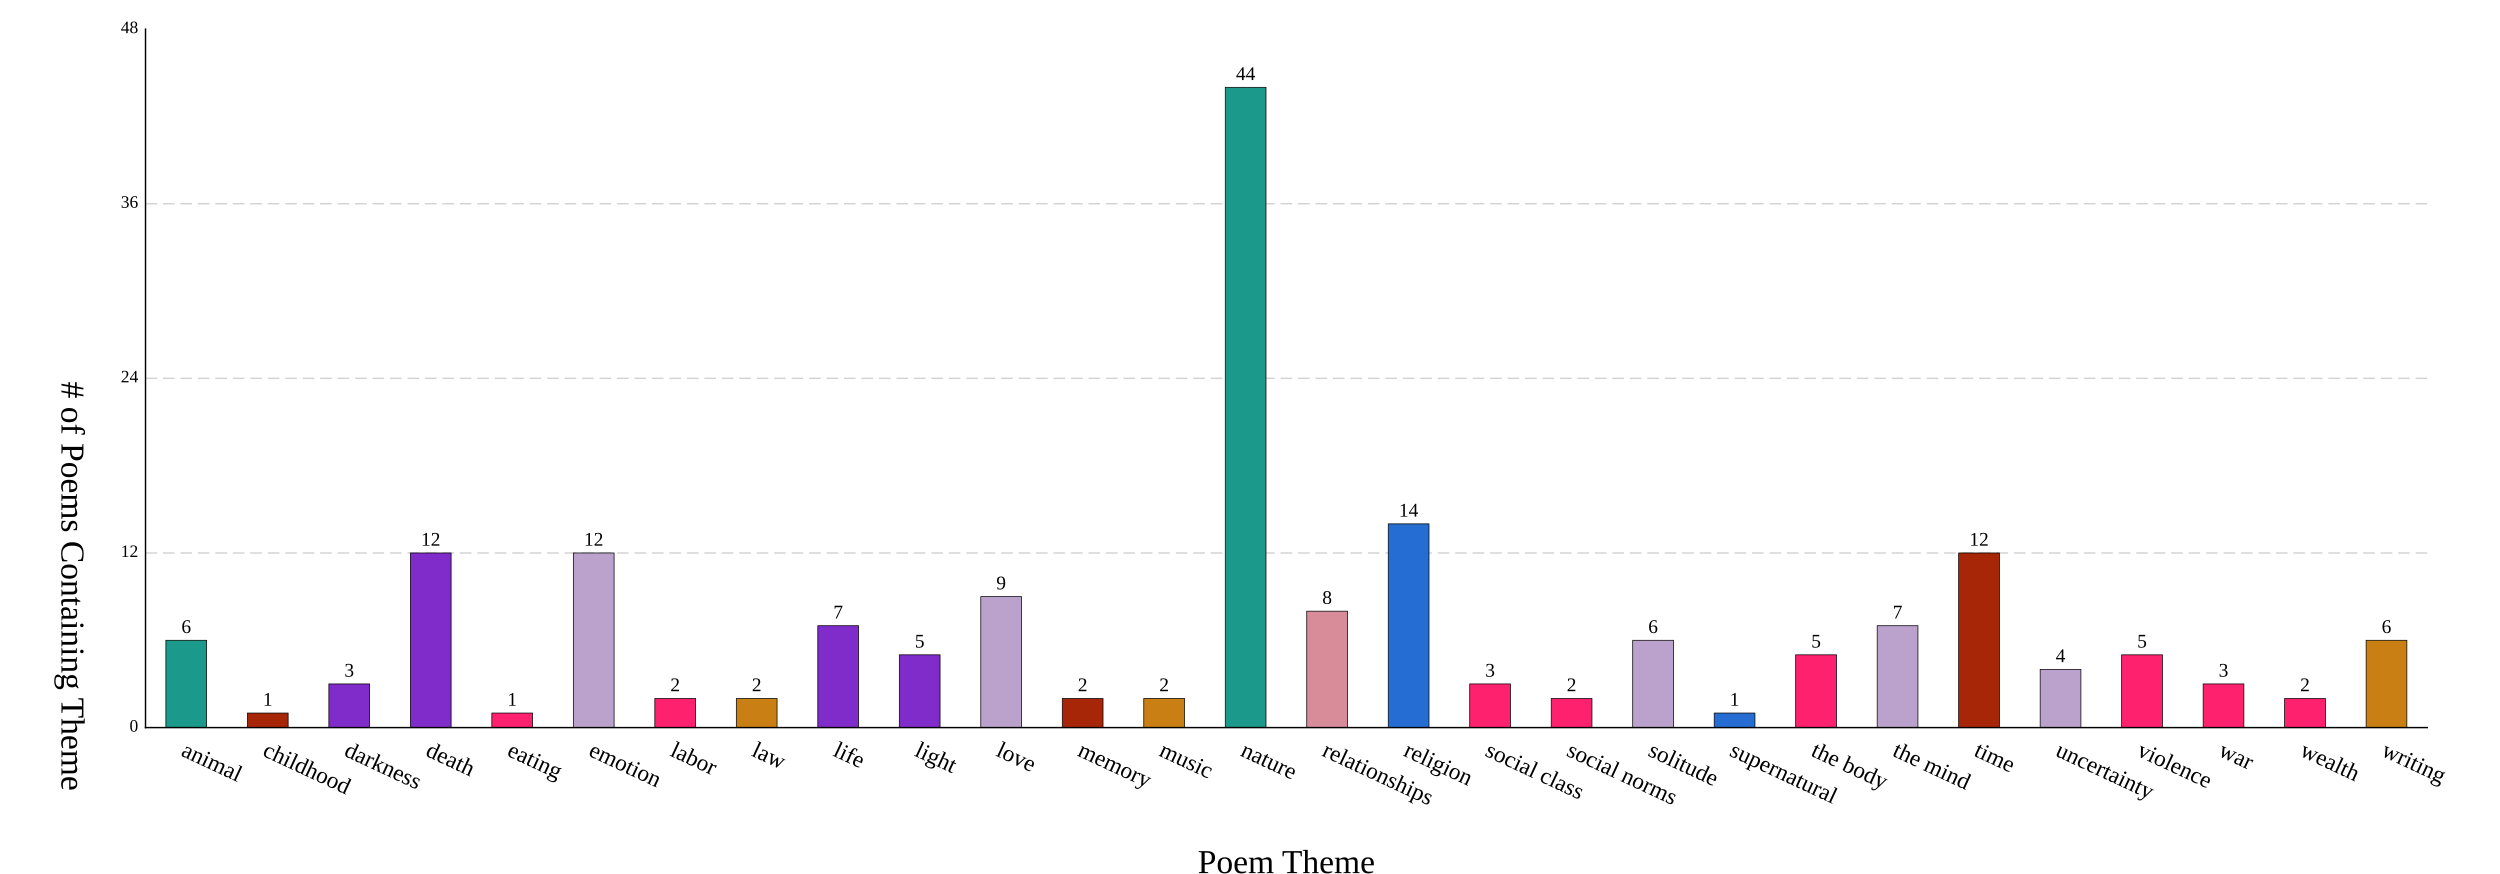
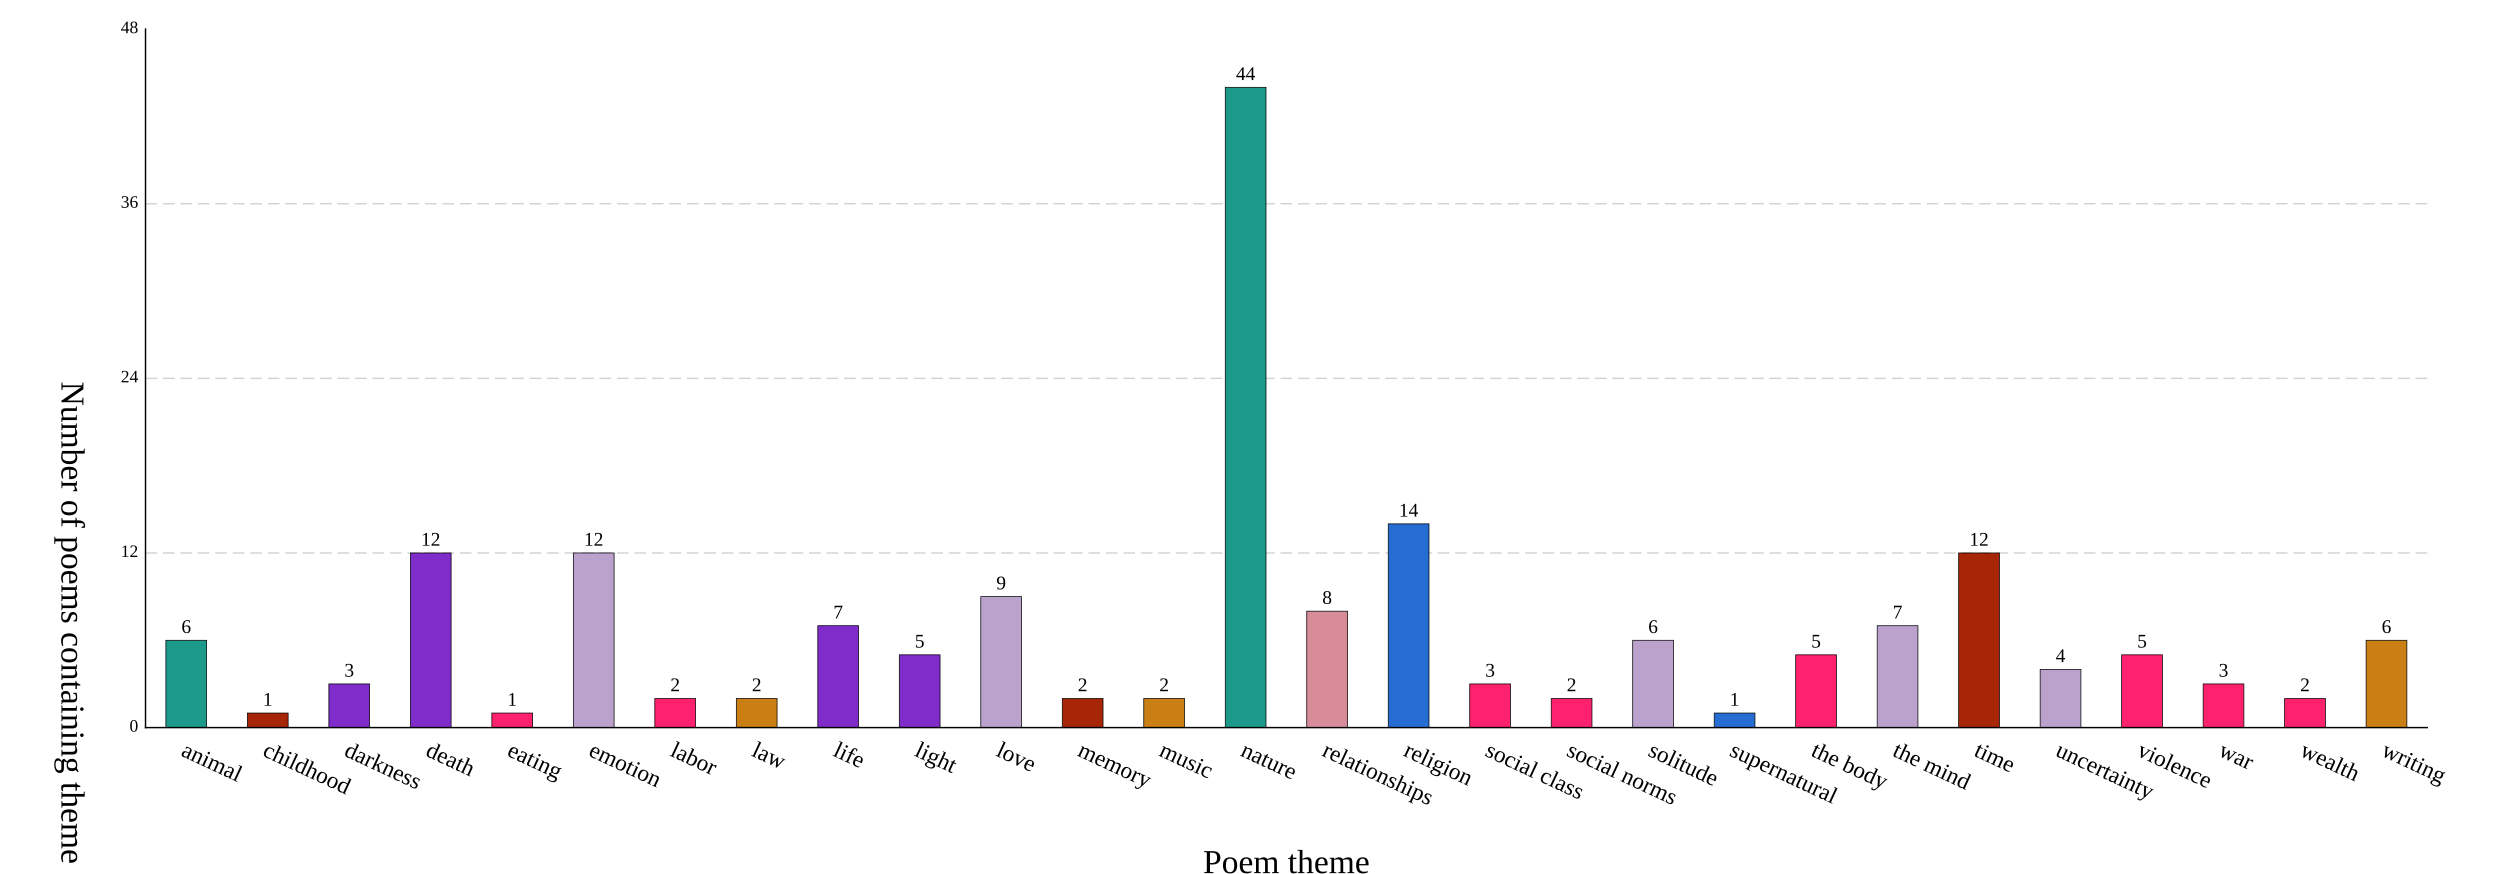
<svg xmlns="http://www.w3.org/2000/svg" viewBox="-100 -500 1718 600" width="100%">
  <g>
    <line x1="0" x2="1568" y1="-240" y2="-240" stroke="lightgray" stroke-dasharray="8 4" stroke-width="1" />
    <line x1="0" x2="1568" y1="-120" y2="-120" stroke="lightgray" stroke-dasharray="8 4" stroke-width="1" />
    <line x1="0" x2="1568" y1="-360" y2="-360" stroke="lightgray" stroke-dasharray="8 4" stroke-width="1" />
    <rect x="14" y="-60" stroke="black" stroke-width=".5" fill="#1B998B" width="28" height="60" />
    <text x="28" y="20" text-anchor="start" font-size="medium" transform="rotate(25, 28, 10)">animal</text>
    <text x="28" y="-65" text-anchor="middle" fill="black" font-size="small">6</text>
    <rect x="70" y="-10" stroke="black" stroke-width=".5" fill="#A72608" width="28" height="10" />
    <text x="84" y="20" text-anchor="start" font-size="medium" transform="rotate(25, 84, 10)">childhood</text>
    <text x="84" y="-15" text-anchor="middle" fill="black" font-size="small">1</text>
    <rect x="126" y="-30" stroke="black" stroke-width=".5" fill="#7F2CCB" width="28" height="30" />
    <text x="140" y="20" text-anchor="start" font-size="medium" transform="rotate(25, 140, 10)">darkness</text>
    <text x="140" y="-35" text-anchor="middle" fill="black" font-size="small">3</text>
    <rect x="182" y="-120" stroke="black" stroke-width=".5" fill="#7F2CCB" width="28" height="120" />
    <text x="196" y="20" text-anchor="start" font-size="medium" transform="rotate(25, 196, 10)">death</text>
    <text x="196" y="-125" text-anchor="middle" fill="black" font-size="small">12</text>
    <rect x="238" y="-10" stroke="black" stroke-width=".5" fill="#FD216E" width="28" height="10" />
    <text x="252" y="20" text-anchor="start" font-size="medium" transform="rotate(25, 252, 10)">eating</text>
    <text x="252" y="-15" text-anchor="middle" fill="black" font-size="small">1</text>
    <rect x="294" y="-120" stroke="black" stroke-width=".5" fill="#BBA2CD" width="28" height="120" />
    <text x="308" y="20" text-anchor="start" font-size="medium" transform="rotate(25, 308, 10)">emotion</text>
    <text x="308" y="-125" text-anchor="middle" fill="black" font-size="small">12</text>
    <rect x="350" y="-20" stroke="black" stroke-width=".5" fill="#FD216E" width="28" height="20" />
    <text x="364" y="20" text-anchor="start" font-size="medium" transform="rotate(25, 364, 10)">labor</text>
    <text x="364" y="-25" text-anchor="middle" fill="black" font-size="small">2</text>
    <rect x="406" y="-20" stroke="black" stroke-width=".5" fill="#c97f14" width="28" height="20" />
    <text x="420" y="20" text-anchor="start" font-size="medium" transform="rotate(25, 420, 10)">law</text>
    <text x="420" y="-25" text-anchor="middle" fill="black" font-size="small">2</text>
    <rect x="462" y="-70" stroke="black" stroke-width=".5" fill="#7F2CCB" width="28" height="70" />
    <text x="476" y="20" text-anchor="start" font-size="medium" transform="rotate(25, 476, 10)">life</text>
    <text x="476" y="-75" text-anchor="middle" fill="black" font-size="small">7</text>
    <rect x="518" y="-50" stroke="black" stroke-width=".5" fill="#7F2CCB" width="28" height="50" />
    <text x="532" y="20" text-anchor="start" font-size="medium" transform="rotate(25, 532, 10)">light</text>
    <text x="532" y="-55" text-anchor="middle" fill="black" font-size="small">5</text>
    <rect x="574" y="-90" stroke="black" stroke-width=".5" fill="#BBA2CD" width="28" height="90" />
    <text x="588" y="20" text-anchor="start" font-size="medium" transform="rotate(25, 588, 10)">love</text>
    <text x="588" y="-95" text-anchor="middle" fill="black" font-size="small">9</text>
    <rect x="630" y="-20" stroke="black" stroke-width=".5" fill="#A72608" width="28" height="20" />
    <text x="644" y="20" text-anchor="start" font-size="medium" transform="rotate(25, 644, 10)">memory</text>
    <text x="644" y="-25" text-anchor="middle" fill="black" font-size="small">2</text>
    <rect x="686" y="-20" stroke="black" stroke-width=".5" fill="#c97f14" width="28" height="20" />
    <text x="700" y="20" text-anchor="start" font-size="medium" transform="rotate(25, 700, 10)">music</text>
    <text x="700" y="-25" text-anchor="middle" fill="black" font-size="small">2</text>
    <rect x="742" y="-440" stroke="black" stroke-width=".5" fill="#1B998B" width="28" height="440" />
    <text x="756" y="20" text-anchor="start" font-size="medium" transform="rotate(25, 756, 10)">nature</text>
    <text x="756" y="-445" text-anchor="middle" fill="black" font-size="small">44</text>
    <rect x="798" y="-80" stroke="black" stroke-width=".5" fill="#D88C9A" width="28" height="80" />
    <text x="812" y="20" text-anchor="start" font-size="medium" transform="rotate(25, 812, 10)">relationships</text>
    <text x="812" y="-85" text-anchor="middle" fill="black" font-size="small">8</text>
    <rect x="854" y="-140" stroke="black" stroke-width=".5" fill="#266DD3" width="28" height="140" />
    <text x="868" y="20" text-anchor="start" font-size="medium" transform="rotate(25, 868, 10)">religion</text>
    <text x="868" y="-145" text-anchor="middle" fill="black" font-size="small">14</text>
    <rect x="910" y="-30" stroke="black" stroke-width=".5" fill="#FD216E" width="28" height="30" />
    <text x="924" y="20" text-anchor="start" font-size="medium" transform="rotate(25, 924, 10)">social class</text>
    <text x="924" y="-35" text-anchor="middle" fill="black" font-size="small">3</text>
    <rect x="966" y="-20" stroke="black" stroke-width=".5" fill="#FD216E" width="28" height="20" />
    <text x="980" y="20" text-anchor="start" font-size="medium" transform="rotate(25, 980, 10)">social norms</text>
    <text x="980" y="-25" text-anchor="middle" fill="black" font-size="small">2</text>
    <rect x="1022" y="-60" stroke="black" stroke-width=".5" fill="#BBA2CD" width="28" height="60" />
    <text x="1036" y="20" text-anchor="start" font-size="medium" transform="rotate(25, 1036, 10)">solitude</text>
    <text x="1036" y="-65" text-anchor="middle" fill="black" font-size="small">6</text>
    <rect x="1078" y="-10" stroke="black" stroke-width=".5" fill="#266DD3" width="28" height="10" />
    <text x="1092" y="20" text-anchor="start" font-size="medium" transform="rotate(25, 1092, 10)">supernatural</text>
    <text x="1092" y="-15" text-anchor="middle" fill="black" font-size="small">1</text>
    <rect x="1134" y="-50" stroke="black" stroke-width=".5" fill="#FD216E" width="28" height="50" />
    <text x="1148" y="20" text-anchor="start" font-size="medium" transform="rotate(25, 1148, 10)">the body</text>
    <text x="1148" y="-55" text-anchor="middle" fill="black" font-size="small">5</text>
    <rect x="1190" y="-70" stroke="black" stroke-width=".5" fill="#BBA2CD" width="28" height="70" />
    <text x="1204" y="20" text-anchor="start" font-size="medium" transform="rotate(25, 1204, 10)">the mind</text>
    <text x="1204" y="-75" text-anchor="middle" fill="black" font-size="small">7</text>
    <rect x="1246" y="-120" stroke="black" stroke-width=".5" fill="#A72608" width="28" height="120" />
    <text x="1260" y="20" text-anchor="start" font-size="medium" transform="rotate(25, 1260, 10)">time</text>
    <text x="1260" y="-125" text-anchor="middle" fill="black" font-size="small">12</text>
    <rect x="1302" y="-40" stroke="black" stroke-width=".5" fill="#BBA2CD" width="28" height="40" />
    <text x="1316" y="20" text-anchor="start" font-size="medium" transform="rotate(25, 1316, 10)">uncertainty</text>
    <text x="1316" y="-45" text-anchor="middle" fill="black" font-size="small">4</text>
    <rect x="1358" y="-50" stroke="black" stroke-width=".5" fill="#FD216E" width="28" height="50" />
    <text x="1372" y="20" text-anchor="start" font-size="medium" transform="rotate(25, 1372, 10)">violence</text>
    <text x="1372" y="-55" text-anchor="middle" fill="black" font-size="small">5</text>
    <rect x="1414" y="-30" stroke="black" stroke-width=".5" fill="#FD216E" width="28" height="30" />
    <text x="1428" y="20" text-anchor="start" font-size="medium" transform="rotate(25, 1428, 10)">war</text>
    <text x="1428" y="-35" text-anchor="middle" fill="black" font-size="small">3</text>
    <rect x="1470" y="-20" stroke="black" stroke-width=".5" fill="#FD216E" width="28" height="20" />
    <text x="1484" y="20" text-anchor="start" font-size="medium" transform="rotate(25, 1484, 10)">wealth</text>
    <text x="1484" y="-25" text-anchor="middle" fill="black" font-size="small">2</text>
    <rect x="1526" y="-60" stroke="black" stroke-width=".5" fill="#c97f14" width="28" height="60" />
    <text x="1540" y="20" text-anchor="start" font-size="medium" transform="rotate(25, 1540, 10)">writing</text>
    <text x="1540" y="-65" text-anchor="middle" fill="black" font-size="small">6</text>
    <line x1="0" x2="1568" y1="0" y2="0" stroke="black" stroke-width="1" stroke-linecap="square" />
    <line x1="0" x2="0" y1="0" y2="-480" stroke="black" stroke-width="1" stroke-linecap="square" />
    <text x="-5" y="0" text-anchor="end" dominant-baseline="middle">0</text>
    <text x="-5" y="-240" text-anchor="end" dominant-baseline="middle">24</text>
    <text x="-5" y="-480" text-anchor="end" dominant-baseline="middle">48</text>
    <text x="-5" y="-120" text-anchor="end" dominant-baseline="middle">12</text>
    <text x="-5" y="-360" text-anchor="end" dominant-baseline="middle">36</text>
-     <text x="784" y="100" text-anchor="middle" font-size="x-large">Poem Theme</text>
-     <text x="-50" y="-225" text-anchor="middle" writing-mode="tb" font-size="x-large"># of Poems Containing Theme</text>
-     <text x="784" y="150" text-anchor="middle" font-size="xx-large">Number of Poems Containing a Particular Theme (by Theme)</text>
+     <text x="784" y="100" text-anchor="middle" font-size="x-large">Poem theme</text>
+     <text x="-50" y="-225" text-anchor="middle" writing-mode="tb" font-size="x-large">Number of poems containing theme</text>
  </g>
</svg>
